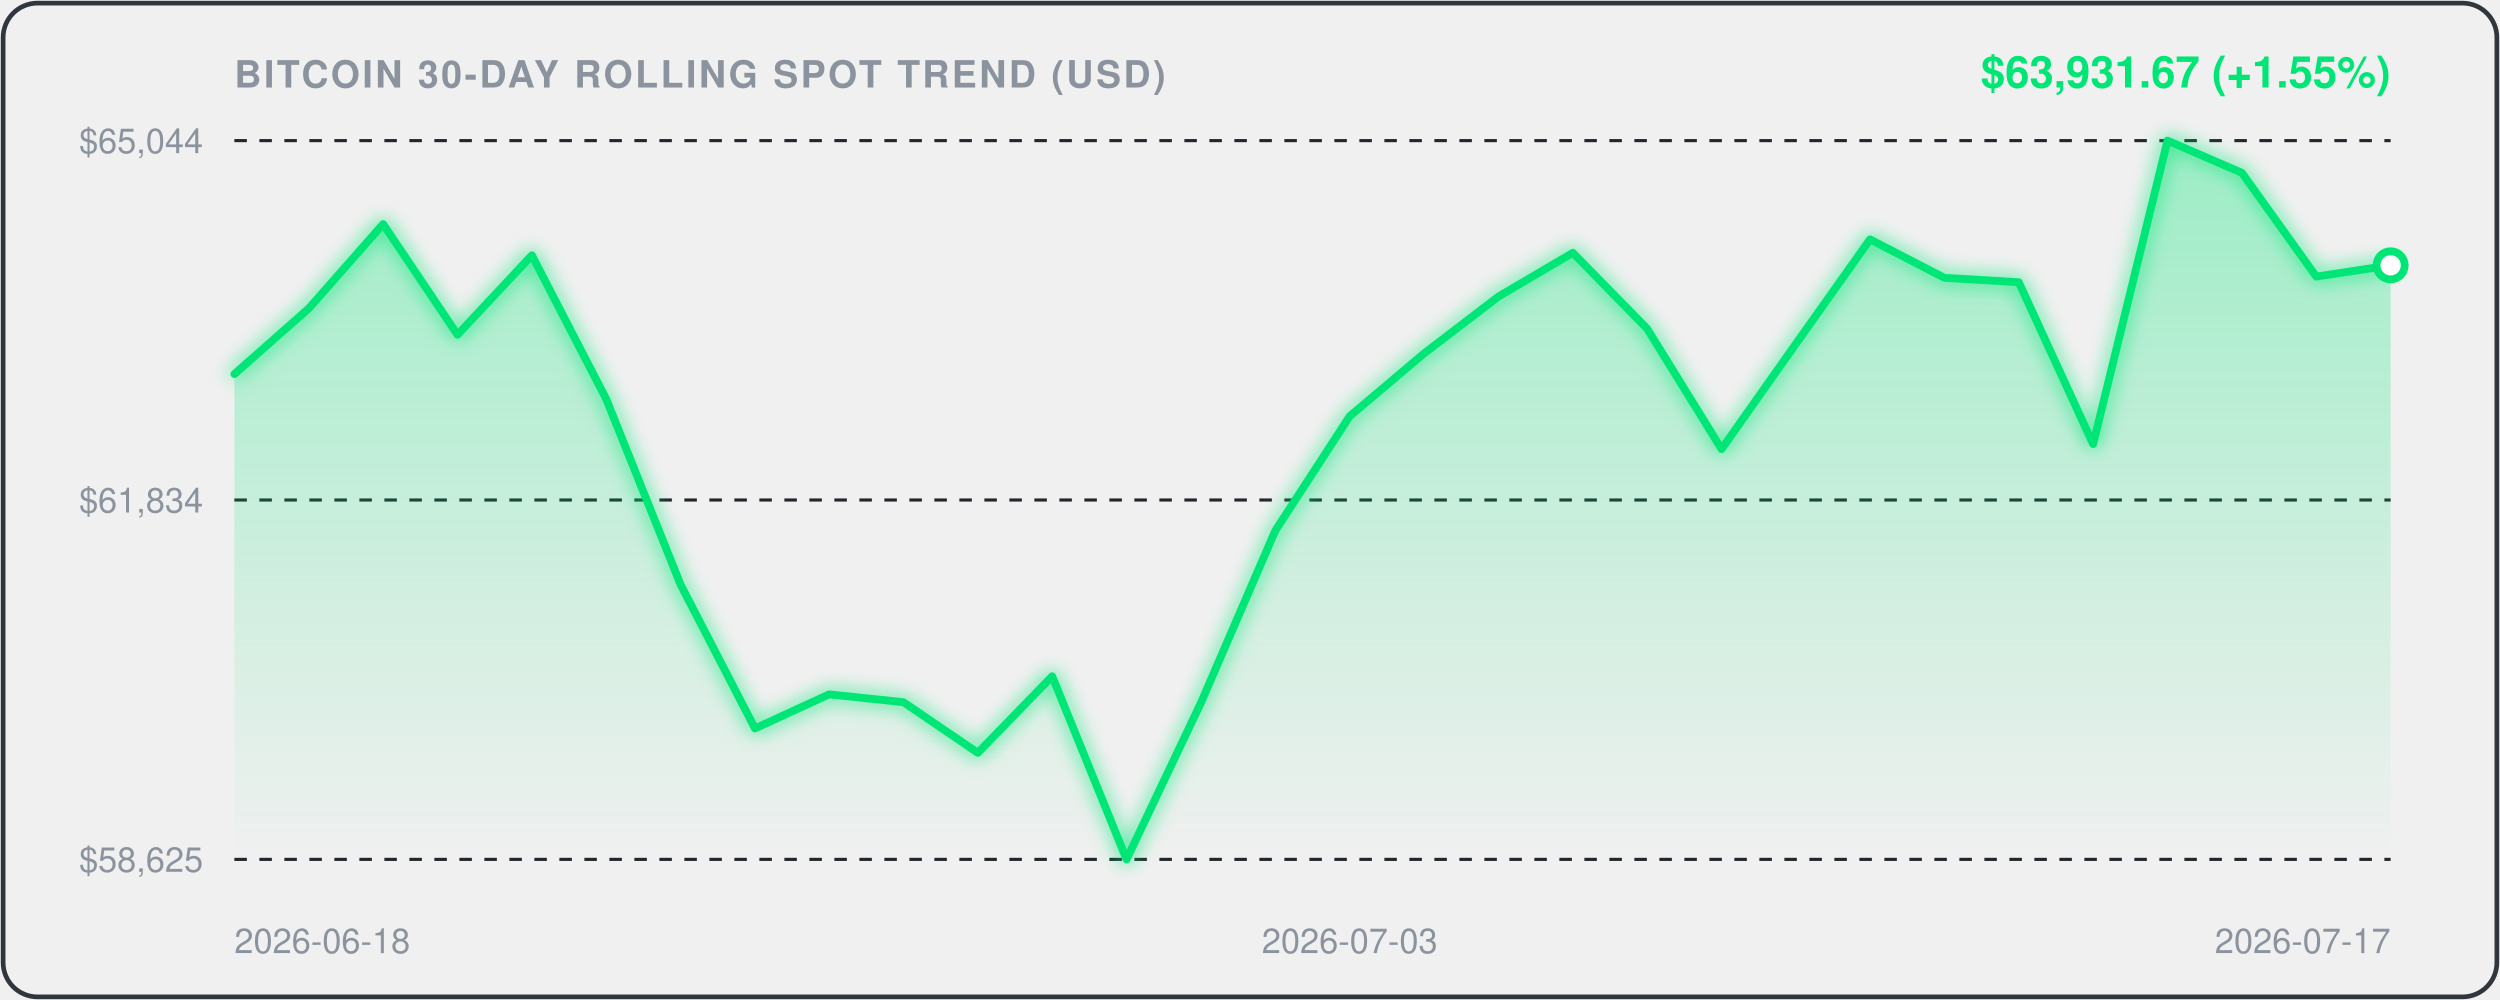
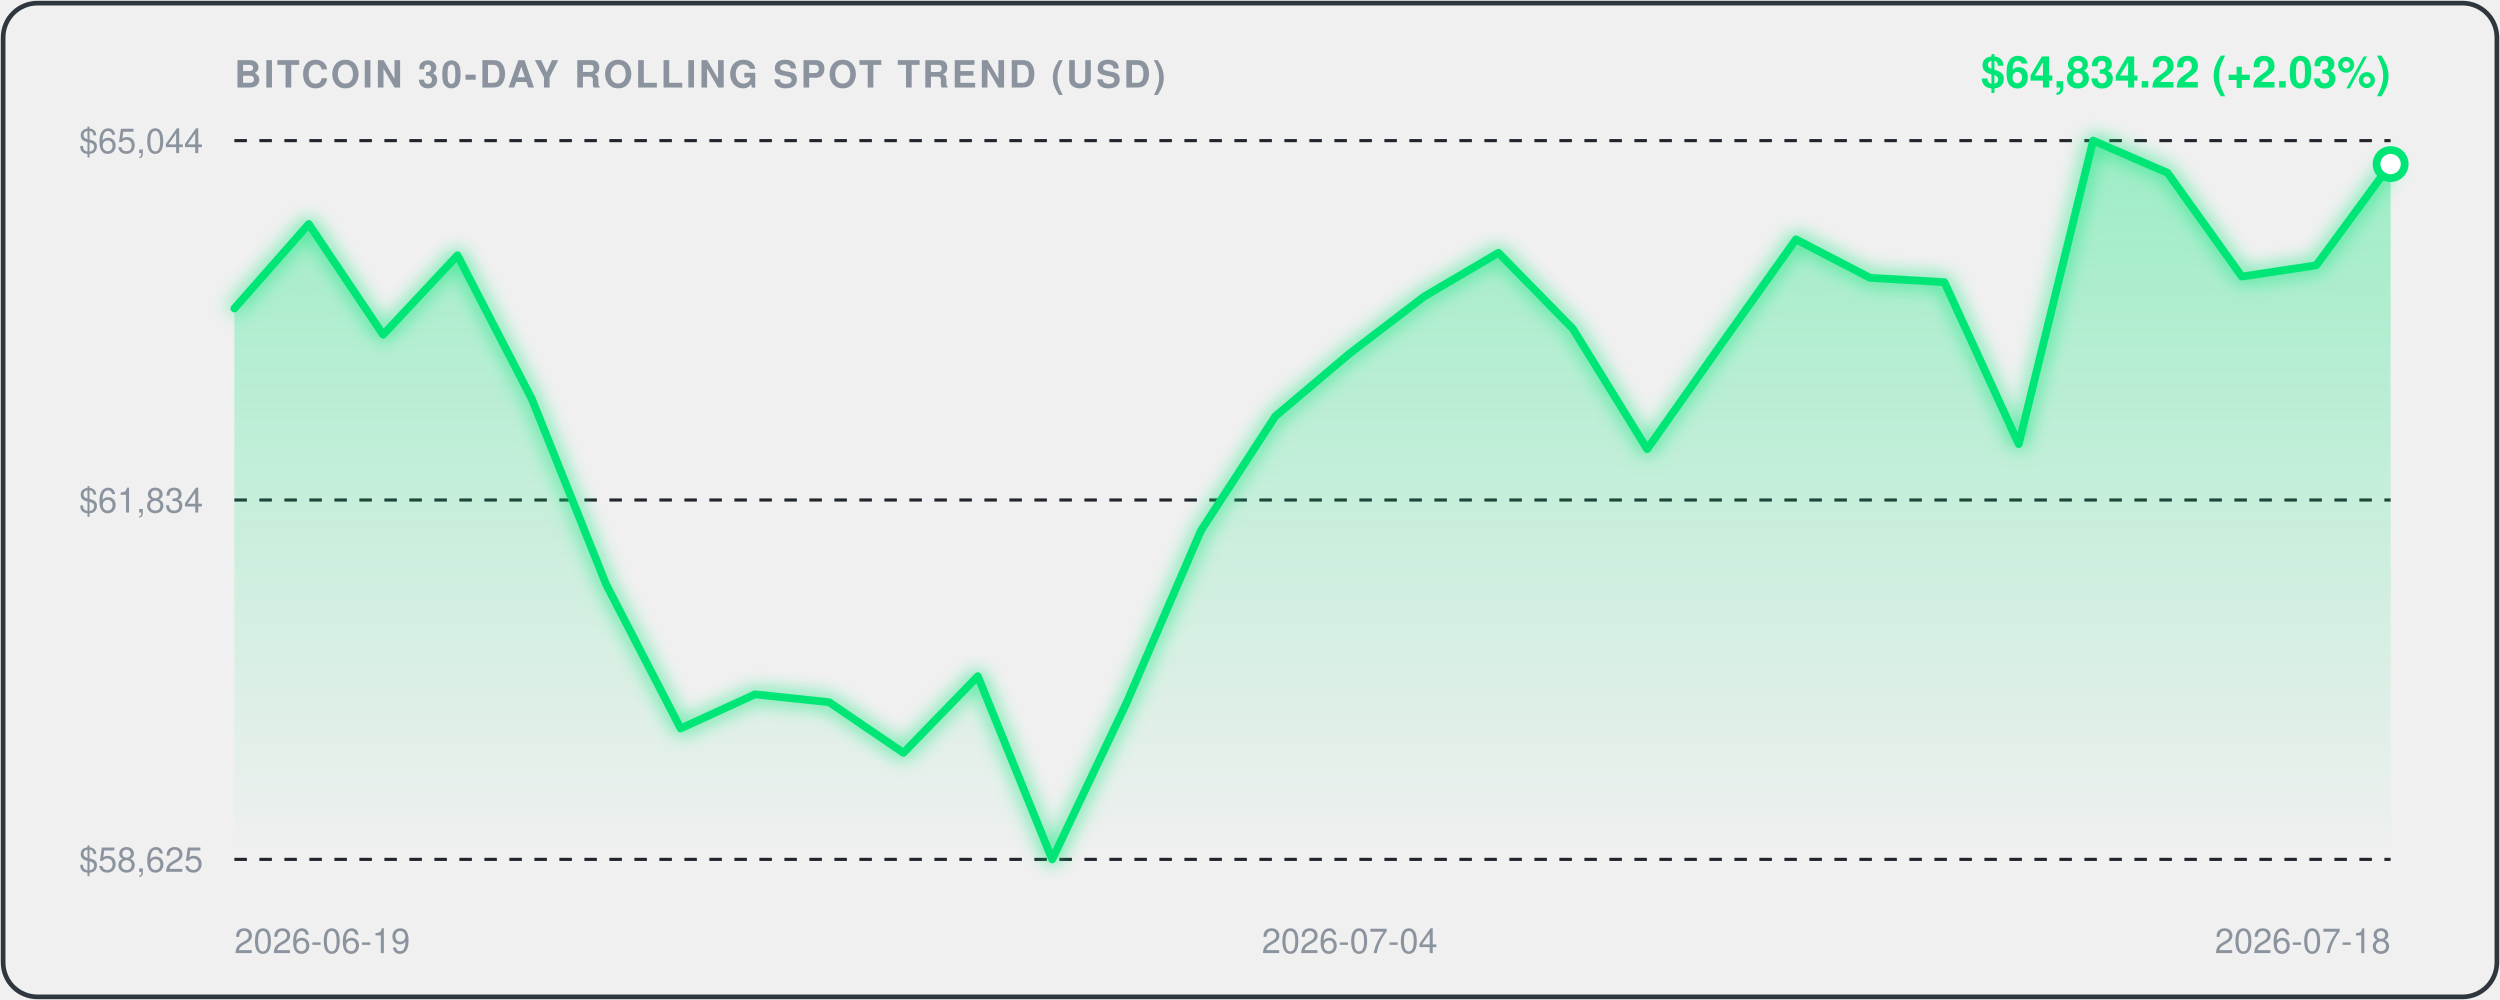
<svg xmlns="http://www.w3.org/2000/svg" viewBox="0 0 800 320" width="100%" height="100%" style="background:#0d1117;border-radius:12px;font-family:-apple-system,BlinkMacSystemFont,'Segoe UI',Helvetica,Arial,sans-serif;">
  <defs>
    <linearGradient id="areaGrad" x1="0" y1="0" x2="0" y2="1">
      <stop offset="0%" stop-color="rgba(0, 230, 118, 0.35)" />
      <stop offset="100%" stop-color="rgba(0, 230, 118, 0.0)" />
    </linearGradient>
    <filter id="glow" x="-20%" y="-20%" width="140%" height="140%">
      <feGaussianBlur stdDeviation="3" result="blur" />
      <feComposite in="SourceGraphic" in2="blur" operator="over" />
    </filter>
  </defs>
  <rect x="1" y="1" width="798" height="318" rx="11" fill="none" stroke="#30363d" stroke-width="1.5" />
  <text x="75" y="28" fill="#8b949e" font-size="12" font-weight="600" letter-spacing="0.8">BITCOIN 30-DAY ROLLING SPOT TREND (USD)</text>
-   <text x="765" y="28" text-anchor="end" fill="#00E676" font-size="14" font-weight="700">$63,931.67 (+1.55%)</text>
+   <text x="765" y="28" text-anchor="end" fill="#00E676" font-size="14" font-weight="700">$64,834.22 (+2.03%)</text>
  <line x1="75" y1="45" x2="765" y2="45" stroke="#21262d" stroke-width="1" stroke-dasharray="4,4" />
  <text x="65" y="49" text-anchor="end" fill="#8b949e" font-size="11">$65,044</text>
  <line x1="75" y1="160.0" x2="765" y2="160.0" stroke="#21262d" stroke-width="1" stroke-dasharray="4,4" />
  <text x="65" y="164.0" text-anchor="end" fill="#8b949e" font-size="11">$61,834</text>
  <line x1="75" y1="275" x2="765" y2="275" stroke="#21262d" stroke-width="1" stroke-dasharray="4,4" />
  <text x="65" y="279" text-anchor="end" fill="#8b949e" font-size="11">$58,625</text>
-   <path d="M 75.0,119.7 L 98.8,98.7 L 122.6,71.7 L 146.4,107.1 L 170.2,81.7 L 194.0,127.7 L 217.8,187.1 L 241.6,233.1 L 265.3,222.2 L 289.1,224.7 L 312.9,240.9 L 336.7,216.4 L 360.5,275.0 L 384.3,224.9 L 408.1,169.8 L 431.9,133.2 L 455.7,113.1 L 479.5,94.9 L 503.3,80.9 L 527.1,105.2 L 550.9,143.7 L 574.7,110.0 L 598.4,76.6 L 622.2,88.9 L 646.0,90.3 L 669.8,142.1 L 693.6,45.0 L 717.4,55.3 L 741.2,88.5 L 765.0,84.9 L 765.0,275.0 L 75.0,275.0 Z" fill="url(#areaGrad)" />
-   <path d="M 75.0,119.7 L 98.8,98.7 L 122.6,71.7 L 146.4,107.1 L 170.2,81.7 L 194.0,127.7 L 217.8,187.1 L 241.6,233.1 L 265.3,222.2 L 289.1,224.7 L 312.9,240.9 L 336.7,216.4 L 360.5,275.0 L 384.3,224.9 L 408.1,169.8 L 431.9,133.2 L 455.7,113.1 L 479.5,94.9 L 503.3,80.9 L 527.1,105.2 L 550.9,143.7 L 574.7,110.0 L 598.4,76.6 L 622.2,88.9 L 646.0,90.3 L 669.8,142.1 L 693.6,45.0 L 717.4,55.3 L 741.2,88.5 L 765.0,84.9" fill="none" stroke="#00E676" stroke-width="2.5" stroke-linecap="round" stroke-linejoin="round" filter="url(#glow)" />
-   <circle cx="765.0" cy="84.9" r="4.5" fill="#ffffff" stroke="#00E676" stroke-width="2.5" />
-   <text x="75.0" y="305" fill="#8b949e" font-size="11" text-anchor="start">2026-06-18</text>
-   <text x="431.9" y="305" fill="#8b949e" font-size="11" text-anchor="middle">2026-07-03</text>
-   <text x="765.0" y="305" fill="#8b949e" font-size="11" text-anchor="end">2026-07-17</text>
+   <path d="M 75.0,98.7 L 98.8,71.7 L 122.6,107.1 L 146.4,81.7 L 170.2,127.7 L 194.0,187.1 L 217.8,233.1 L 241.6,222.2 L 265.3,224.7 L 289.1,240.9 L 312.9,216.4 L 336.7,275.0 L 360.5,224.9 L 384.3,169.8 L 408.1,133.2 L 431.9,113.1 L 455.7,94.9 L 479.5,80.9 L 503.3,105.2 L 527.1,143.7 L 550.9,110.0 L 574.7,76.6 L 598.4,88.9 L 622.2,90.3 L 646.0,142.1 L 669.8,45.0 L 693.6,55.3 L 717.4,88.5 L 741.2,84.9 L 765.0,52.5 L 765.0,275.0 L 75.0,275.0 Z" fill="url(#areaGrad)" />
+   <path d="M 75.0,98.7 L 98.8,71.7 L 122.6,107.1 L 146.4,81.7 L 170.2,127.7 L 194.0,187.1 L 217.8,233.1 L 241.6,222.2 L 265.3,224.7 L 289.1,240.9 L 312.9,216.4 L 336.7,275.0 L 360.5,224.9 L 384.3,169.8 L 408.1,133.2 L 431.9,113.1 L 455.7,94.9 L 479.5,80.9 L 503.3,105.2 L 527.1,143.7 L 550.9,110.0 L 574.7,76.6 L 598.4,88.9 L 622.2,90.3 L 646.0,142.1 L 669.8,45.0 L 693.6,55.3 L 717.4,88.5 L 741.2,84.9 L 765.0,52.5" fill="none" stroke="#00E676" stroke-width="2.5" stroke-linecap="round" stroke-linejoin="round" filter="url(#glow)" />
+   <circle cx="765.0" cy="52.5" r="4.5" fill="#ffffff" stroke="#00E676" stroke-width="2.5" />
+   <text x="75.0" y="305" fill="#8b949e" font-size="11" text-anchor="start">2026-06-19</text>
+   <text x="431.9" y="305" fill="#8b949e" font-size="11" text-anchor="middle">2026-07-04</text>
+   <text x="765.0" y="305" fill="#8b949e" font-size="11" text-anchor="end">2026-07-18</text>
</svg>
